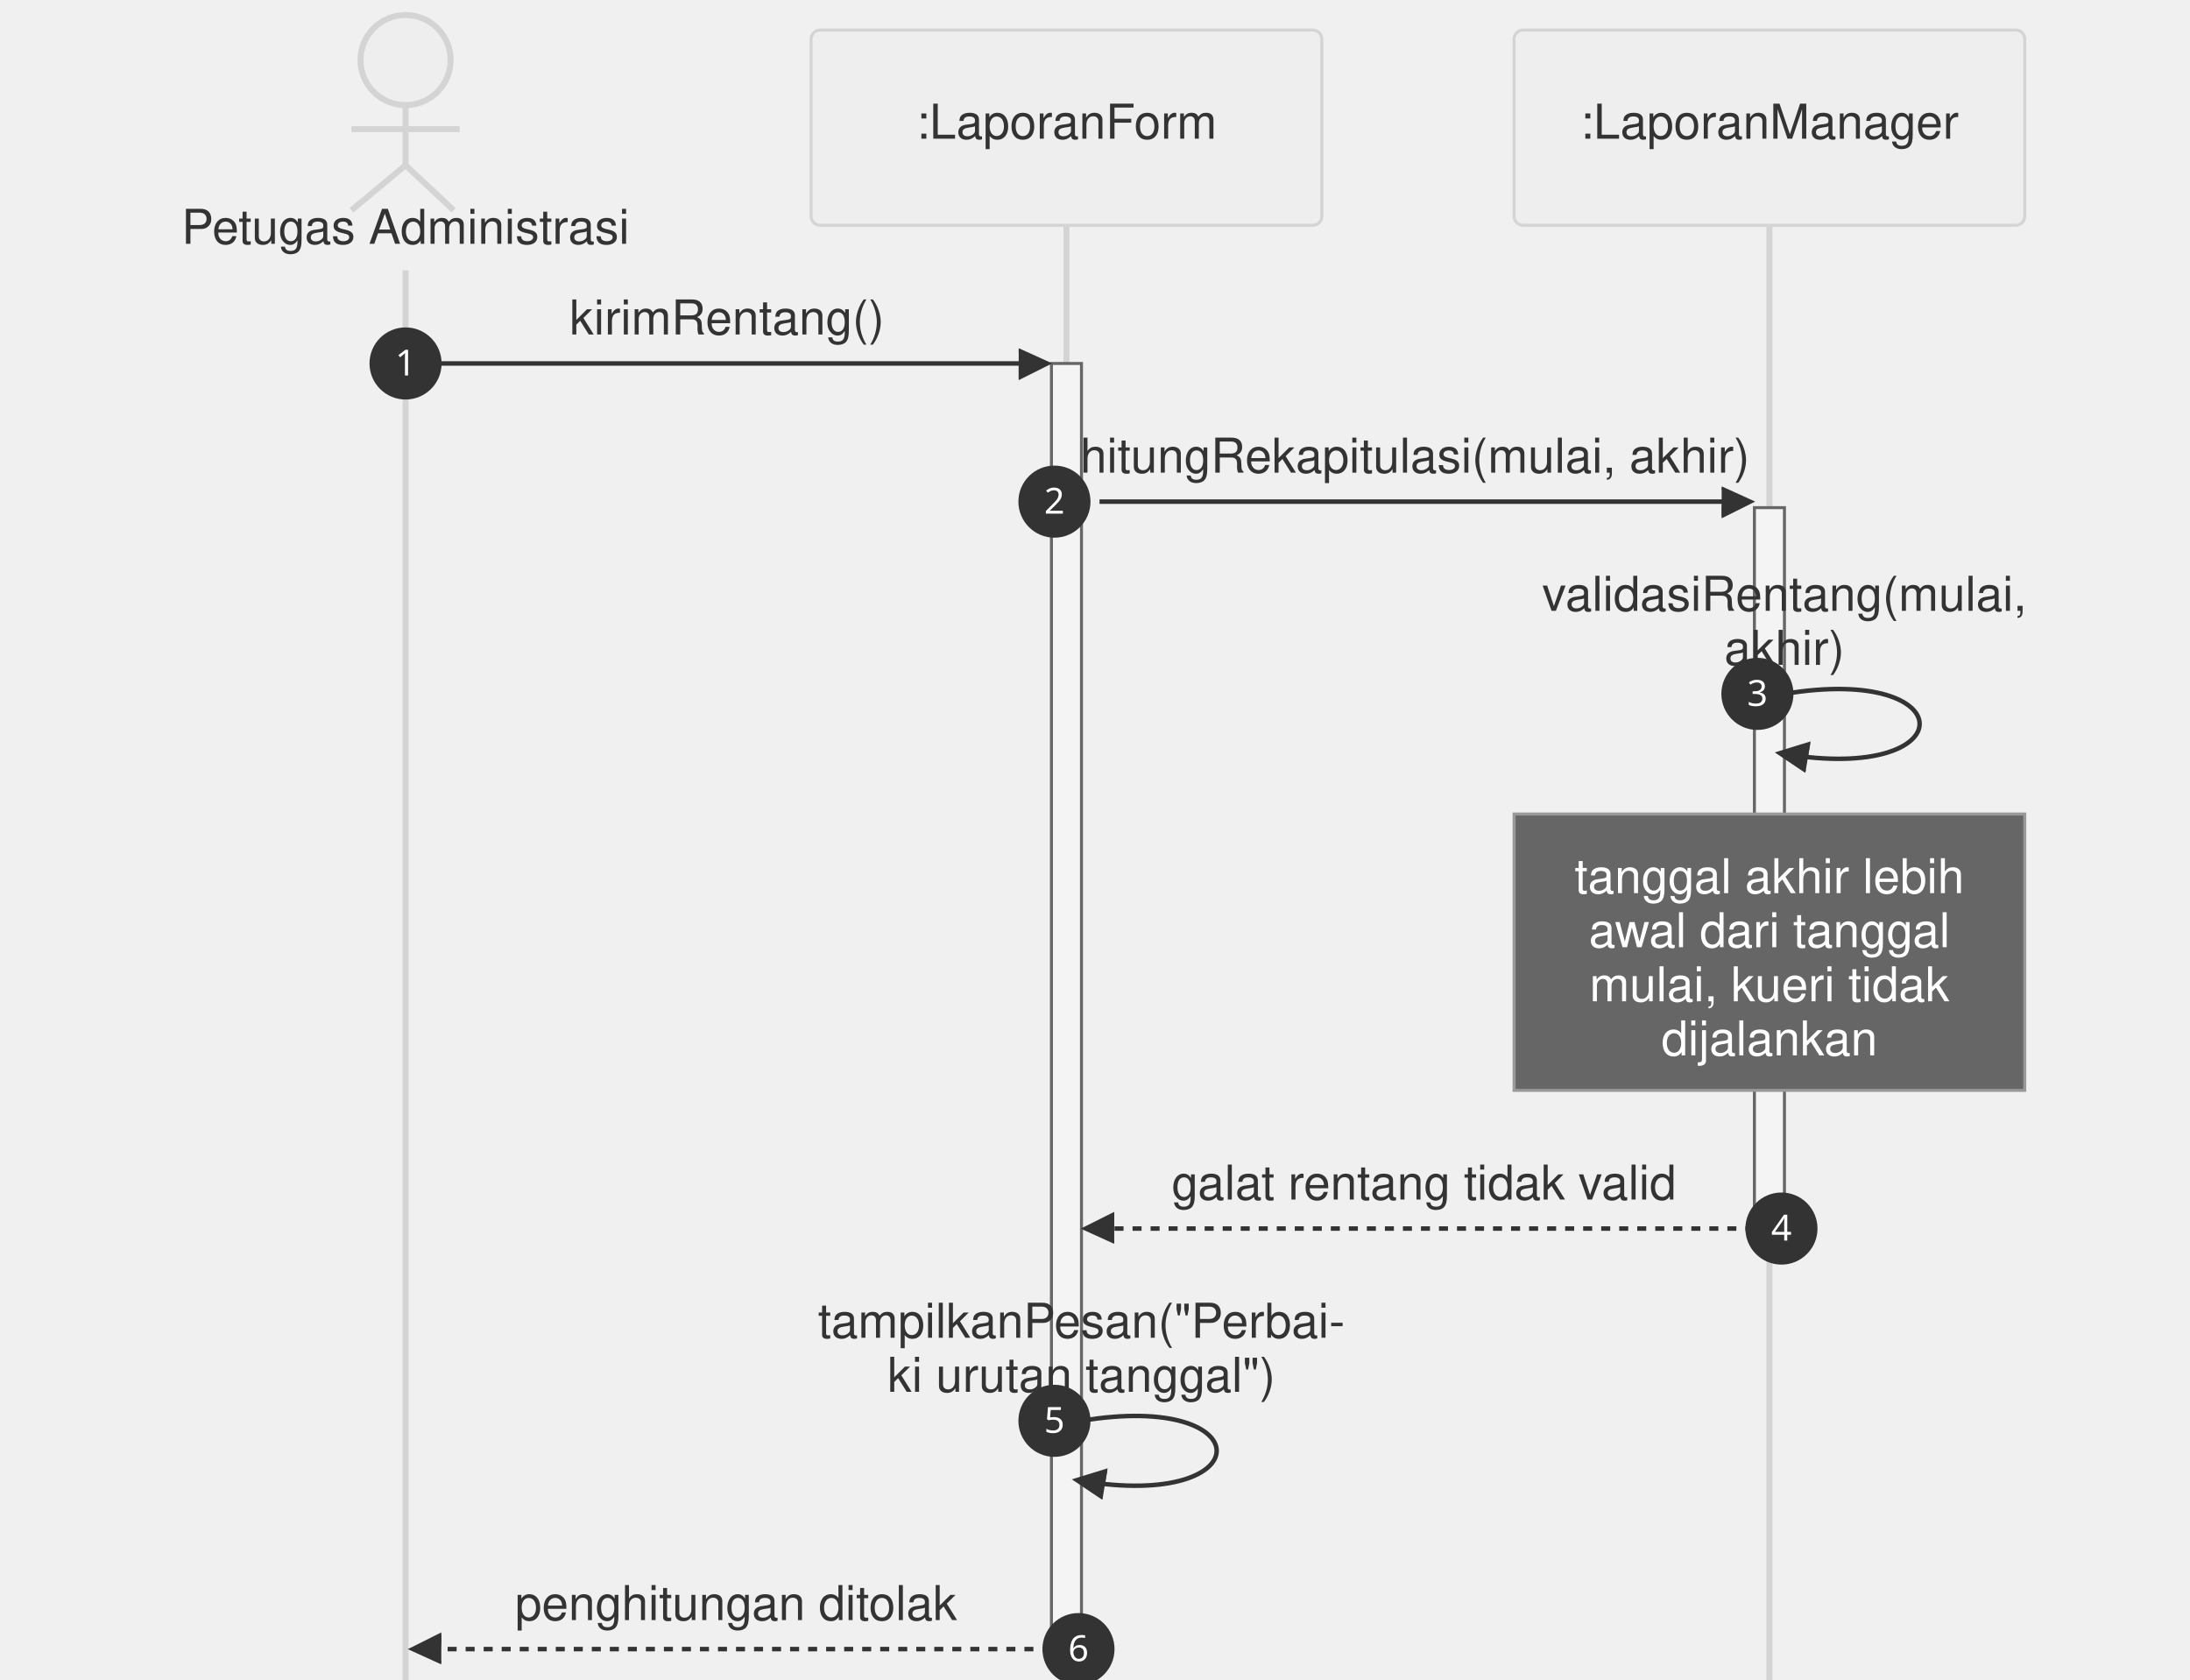
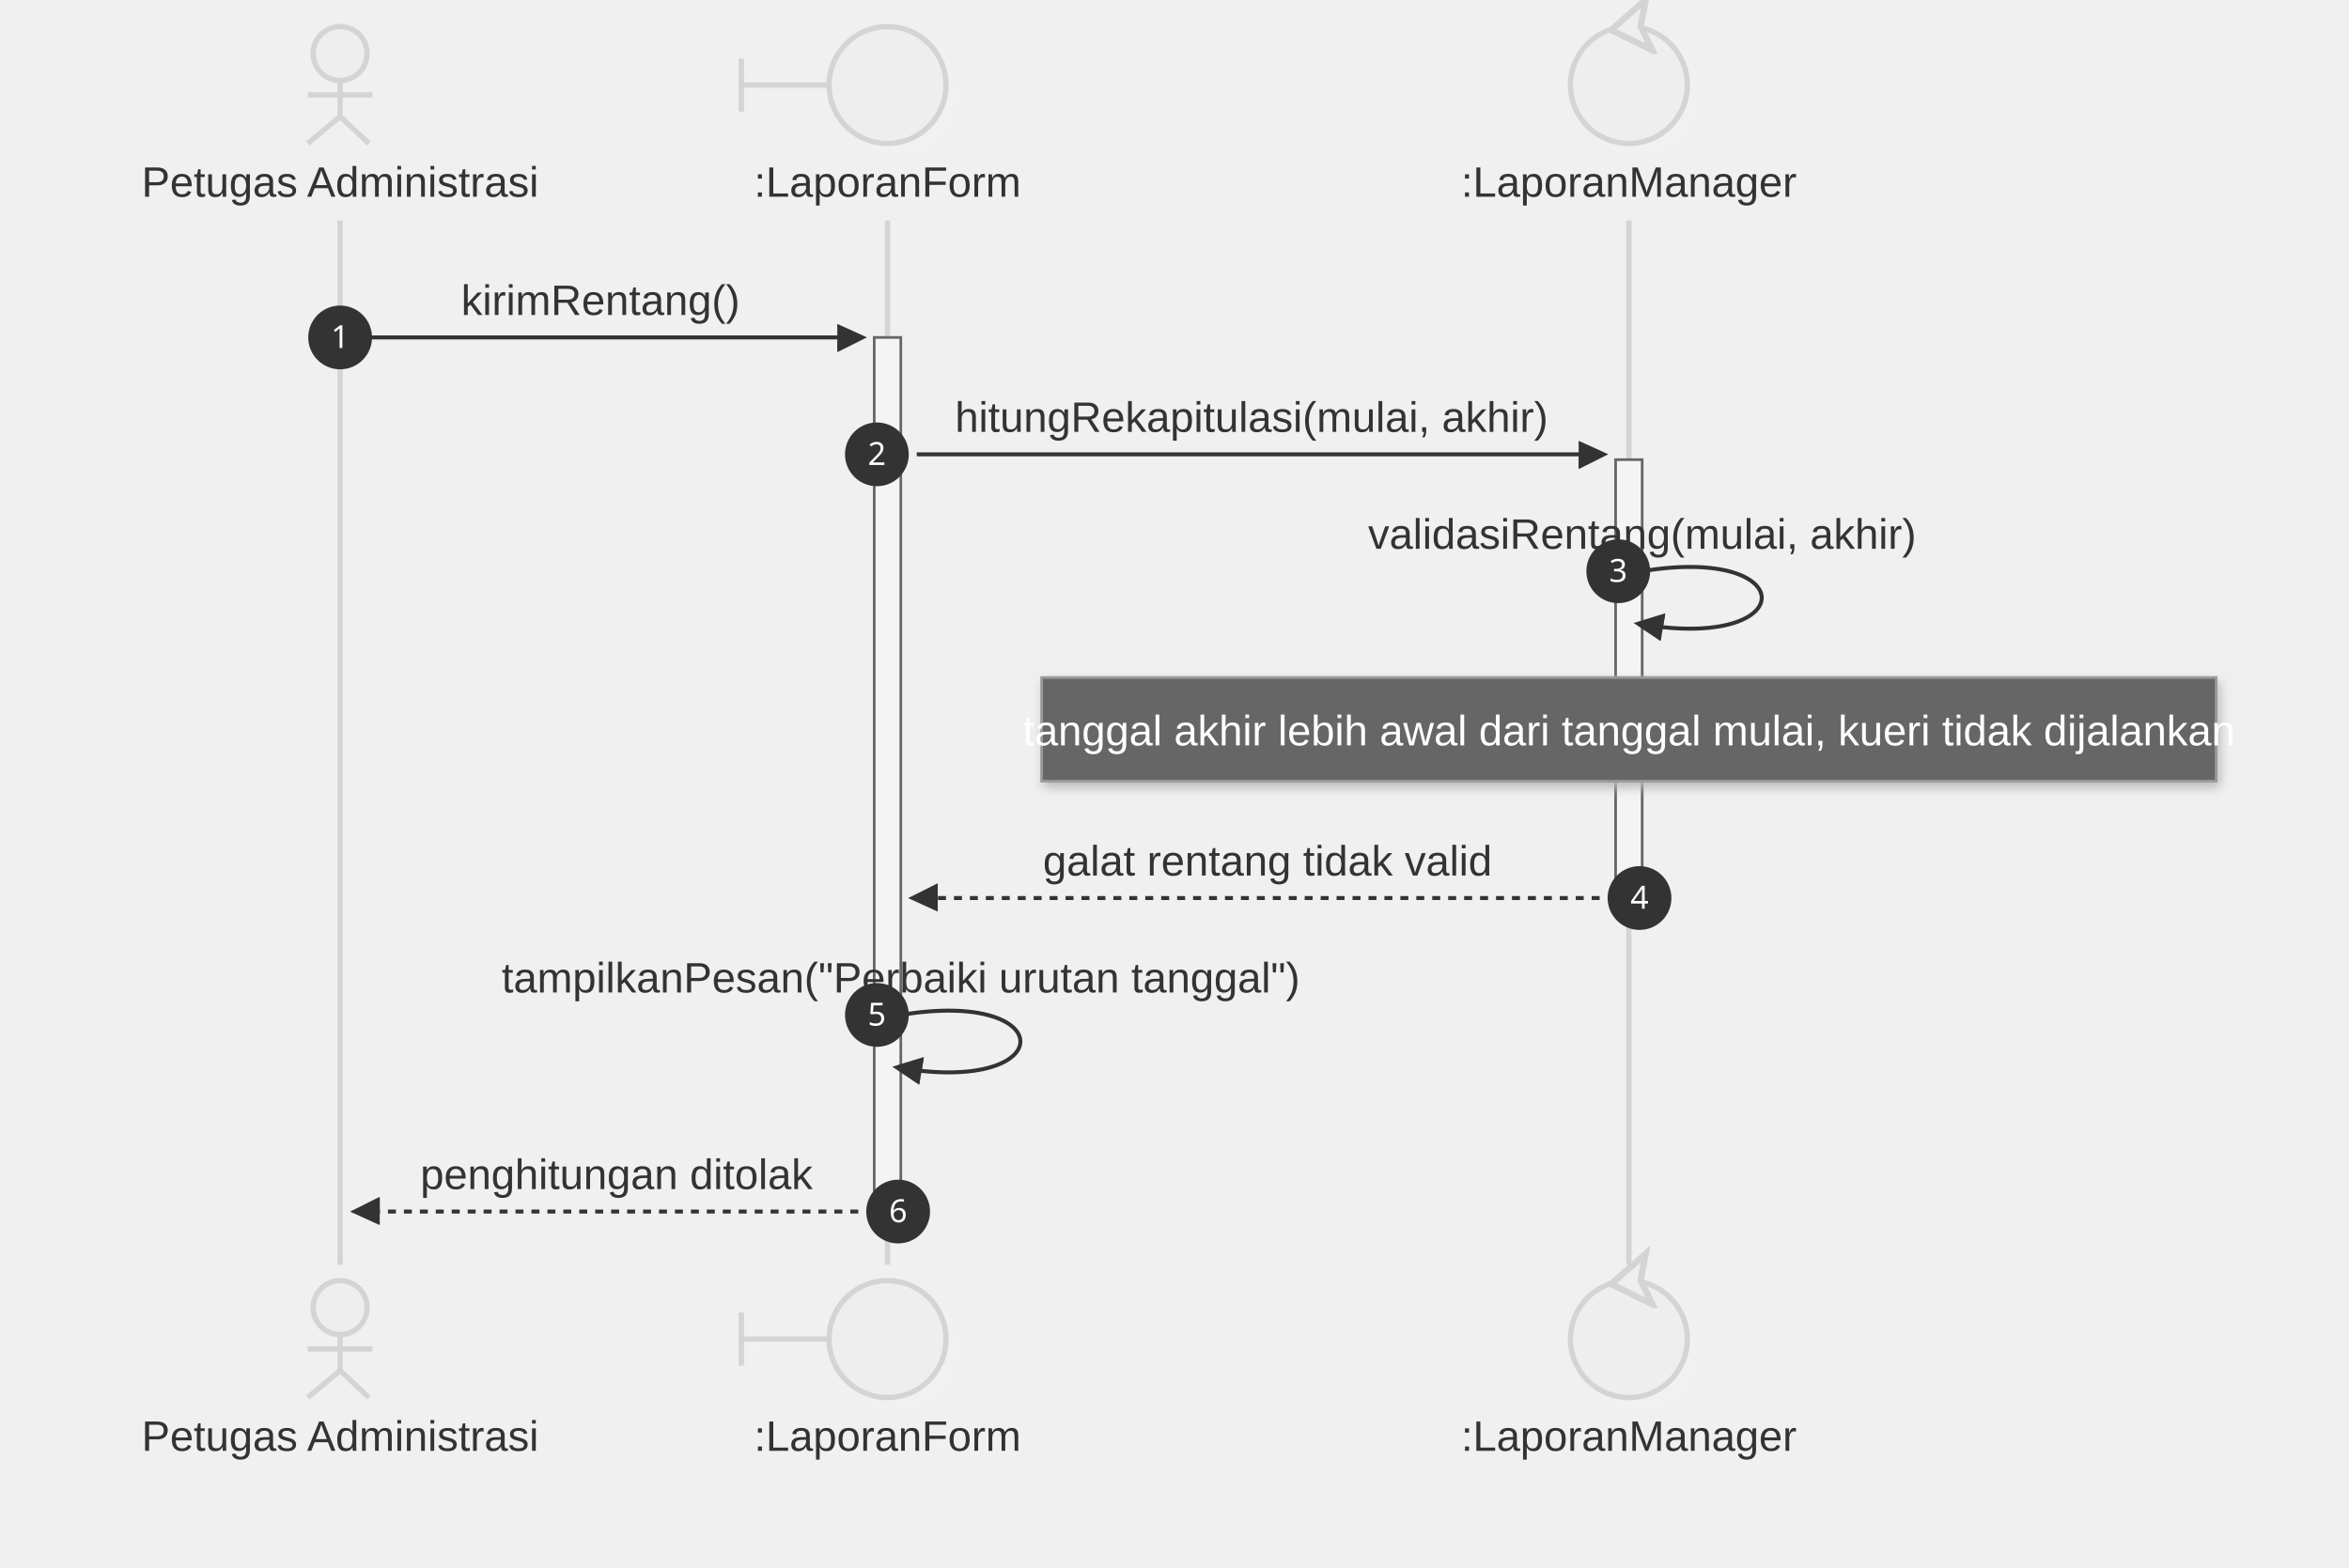
- <svg xmlns="http://www.w3.org/2000/svg" id="my-svg" width="100%" style="max-width: 729px; background-color: white;" viewBox="-50 -10 729 559" role="graphics-document document" aria-roledescription="sequence">
+ <svg xmlns="http://www.w3.org/2000/svg" id="my-svg" width="100%" style="max-width: 884px; background-color: white;" viewBox="-50 -10 884 590" role="graphics-document document" aria-roledescription="sequence">
+   <g />
+   <g />
+   <g />
  <g>
-     <line id="actor2" x1="539" y1="65" x2="539" y2="2000" class="actor-line 200" stroke-width="0.5px" stroke="#999" name="LaporanManager" data-et="life-line" data-id="LaporanManager" />
-     <g id="root-2" data-et="participant" data-type="participant" data-id="LaporanManager">
-       <rect x="454" y="0" fill="#eaeaea" stroke="#666" width="170" height="65" name="LaporanManager" rx="3" ry="3" class="actor actor-top" />
-       <text x="539" y="32.5" dominant-baseline="central" alignment-baseline="central" class="actor actor-box" style="text-anchor: middle; font-size: 16px; font-weight: 400; font-family: Helvetica, Arial, sans-serif;">
-         <tspan x="539" dy="0">:LaporanManager</tspan>
-       </text>
-     </g>
+     <line id="actor2" x1="563" y1="73" x2="563" y2="466" class="actor-line 200" stroke-width="0.5px" stroke="#999" name="LaporanManager" data-et="life-line" data-id="LaporanManager" />
  </g>
  <g>
-     <line id="actor1" x1="305" y1="65" x2="305" y2="2000" class="actor-line 200" stroke-width="0.5px" stroke="#999" name="LaporanForm" data-et="life-line" data-id="LaporanForm" />
-     <g id="root-1" data-et="participant" data-type="participant" data-id="LaporanForm">
-       <rect x="220" y="0" fill="#eaeaea" stroke="#666" width="170" height="65" name="LaporanForm" rx="3" ry="3" class="actor actor-top" />
-       <text x="305" y="32.5" dominant-baseline="central" alignment-baseline="central" class="actor actor-box" style="text-anchor: middle; font-size: 16px; font-weight: 400; font-family: Helvetica, Arial, sans-serif;">
-         <tspan x="305" dy="0">:LaporanForm</tspan>
-       </text>
-     </g>
+     <line id="actor1" x1="284" y1="73" x2="284" y2="466" class="actor-line 200" stroke-width="0.5px" stroke="#999" name="LaporanForm" data-et="life-line" data-id="LaporanForm" />
  </g>
  <g>
-     <line id="actor0" x1="85" y1="80" x2="85" y2="2000" class="actor-line 200" stroke-width="0.5px" stroke="#999" name="A" data-et="life-line" data-id="A" />
+     <line id="actor0" x1="78" y1="73" x2="78" y2="466" class="actor-line 200" stroke-width="0.5px" stroke="#999" name="A" data-et="life-line" data-id="A" />
  </g>
-   <style>#my-svg{font-family:Helvetica,Arial,sans-serif;font-size:16px;fill:#000000;}@keyframes edge-animation-frame{from{stroke-dashoffset:0;}}@keyframes dash{to{stroke-dashoffset:0;}}#my-svg .edge-animation-slow{stroke-dasharray:9,5!important;stroke-dashoffset:900;animation:dash 50s linear infinite;stroke-linecap:round;}#my-svg .edge-animation-fast{stroke-dasharray:9,5!important;stroke-dashoffset:900;animation:dash 20s linear infinite;stroke-linecap:round;}#my-svg .error-icon{fill:#552222;}#my-svg .error-text{fill:#552222;stroke:#552222;}#my-svg .edge-thickness-normal{stroke-width:1px;}#my-svg .edge-thickness-thick{stroke-width:3.5px;}#my-svg .edge-pattern-solid{stroke-dasharray:0;}#my-svg .edge-thickness-invisible{stroke-width:0;fill:none;}#my-svg .edge-pattern-dashed{stroke-dasharray:3;}#my-svg .edge-pattern-dotted{stroke-dasharray:2;}#my-svg .marker{fill:#666;stroke:#666;}#my-svg .marker.cross{stroke:#666;}#my-svg svg{font-family:Helvetica,Arial,sans-serif;font-size:16px;}#my-svg p{margin:0;}#my-svg .actor{stroke:hsl(0, 0%, 83%);fill:#eee;stroke-width:1;}#my-svg rect.actor.outer-path[data-look="neo"]{filter:drop-shadow( 1px 2px 2px rgba(185,185,185,1));}#my-svg rect.note[data-look="neo"]{stroke:#999;fill:#666;filter:drop-shadow( 1px 2px 2px rgba(185,185,185,1));}#my-svg text.actor&gt;tspan{fill:#333;stroke:none;}#my-svg .actor-line{stroke:hsl(0, 0%, 83%);}#my-svg .innerArc{stroke-width:1.5;stroke-dasharray:none;}#my-svg .messageLine0{stroke-width:1.5;stroke-dasharray:none;stroke:#333;}#my-svg .messageLine1{stroke-width:1.5;stroke-dasharray:2,2;stroke:#333;}#my-svg [id$="-arrowhead"] path{fill:#333;stroke:#333;}#my-svg .sequenceNumber{fill:white;}#my-svg [id$="-sequencenumber"]{fill:#333;}#my-svg [id$="-crosshead"] path{fill:#333;stroke:#333;}#my-svg .messageText{fill:#333;stroke:none;}#my-svg .labelBox{stroke:hsl(0, 0%, 83%);fill:#eee;filter:none;}#my-svg .labelText,#my-svg .labelText&gt;tspan{fill:#333;stroke:none;}#my-svg .loopText,#my-svg .loopText&gt;tspan{fill:#333;stroke:none;}#my-svg .sectionTitle,#my-svg .sectionTitle&gt;tspan{fill:#333;stroke:none;}#my-svg .loopLine{stroke-width:2px;stroke-dasharray:2,2;stroke:hsl(0, 0%, 83%);fill:hsl(0, 0%, 83%);}#my-svg .note{stroke:#999;fill:#666;}#my-svg .noteText,#my-svg .noteText&gt;tspan{fill:#fff;stroke:none;font-weight:normal;}#my-svg .activation0{fill:#f4f4f4;stroke:#666;}#my-svg .activation1{fill:#f4f4f4;stroke:#666;}#my-svg .activation2{fill:#f4f4f4;stroke:#666;}#my-svg .actorPopupMenu{position:absolute;}#my-svg .actorPopupMenuPanel{position:absolute;fill:#eee;box-shadow:0px 8px 16px 0px rgba(0,0,0,0.2);filter:drop-shadow(3px 5px 2px rgb(0 0 0 / 0.4));}#my-svg .actor-man circle,#my-svg line{fill:#eee;stroke-width:2px;}#my-svg g rect.rect{filter:drop-shadow( 1px 2px 2px rgba(185,185,185,1));stroke:#999;}#my-svg .node .neo-node{stroke:#999;}#my-svg [data-look="neo"].node rect,#my-svg [data-look="neo"].cluster rect,#my-svg [data-look="neo"].node polygon{stroke:url(#my-svg-gradient);filter:drop-shadow( 1px 2px 2px rgba(185,185,185,1));}#my-svg [data-look="neo"].swimlane.cluster rect{filter:none;}#my-svg [data-look="neo"].node path{stroke:url(#my-svg-gradient);stroke-width:1px;}#my-svg [data-look="neo"].node .outer-path{filter:drop-shadow( 1px 2px 2px rgba(185,185,185,1));}#my-svg [data-look="neo"].node .neo-line path{stroke:#999;filter:none;}#my-svg [data-look="neo"].node circle{stroke:url(#my-svg-gradient);filter:drop-shadow( 1px 2px 2px rgba(185,185,185,1));}#my-svg [data-look="neo"].node circle .state-start{fill:#000000;}#my-svg [data-look="neo"].icon-shape .icon{fill:url(#my-svg-gradient);filter:drop-shadow( 1px 2px 2px rgba(185,185,185,1));}#my-svg [data-look="neo"].icon-shape .icon-neo path{stroke:url(#my-svg-gradient);filter:drop-shadow( 1px 2px 2px rgba(185,185,185,1));}#my-svg :root{--mermaid-font-family:Helvetica,Arial,sans-serif;}</style>
+   <style>#my-svg{font-family:"trebuchet ms",verdana,arial,sans-serif;font-size:16px;fill:#000000;}@keyframes edge-animation-frame{from{stroke-dashoffset:0;}}@keyframes dash{to{stroke-dashoffset:0;}}#my-svg .edge-animation-slow{stroke-dasharray:9,5!important;stroke-dashoffset:900;animation:dash 50s linear infinite;stroke-linecap:round;}#my-svg .edge-animation-fast{stroke-dasharray:9,5!important;stroke-dashoffset:900;animation:dash 20s linear infinite;stroke-linecap:round;}#my-svg .error-icon{fill:#552222;}#my-svg .error-text{fill:#552222;stroke:#552222;}#my-svg .edge-thickness-normal{stroke-width:1px;}#my-svg .edge-thickness-thick{stroke-width:3.5px;}#my-svg .edge-pattern-solid{stroke-dasharray:0;}#my-svg .edge-thickness-invisible{stroke-width:0;fill:none;}#my-svg .edge-pattern-dashed{stroke-dasharray:3;}#my-svg .edge-pattern-dotted{stroke-dasharray:2;}#my-svg .marker{fill:#666;stroke:#666;}#my-svg .marker.cross{stroke:#666;}#my-svg svg{font-family:"trebuchet ms",verdana,arial,sans-serif;font-size:16px;}#my-svg p{margin:0;}#my-svg .actor{stroke:hsl(0, 0%, 83%);fill:#eee;stroke-width:1;}#my-svg rect.actor.outer-path[data-look="neo"]{filter:drop-shadow( 1px 2px 2px rgba(185,185,185,1));}#my-svg rect.note[data-look="neo"]{stroke:#999;fill:#666;filter:drop-shadow( 1px 2px 2px rgba(185,185,185,1));}#my-svg text.actor&gt;tspan{fill:#333;stroke:none;}#my-svg .actor-line{stroke:hsl(0, 0%, 83%);}#my-svg .innerArc{stroke-width:1.5;stroke-dasharray:none;}#my-svg .messageLine0{stroke-width:1.5;stroke-dasharray:none;stroke:#333;}#my-svg .messageLine1{stroke-width:1.5;stroke-dasharray:2,2;stroke:#333;}#my-svg [id$="-arrowhead"] path{fill:#333;stroke:#333;}#my-svg .sequenceNumber{fill:white;}#my-svg [id$="-sequencenumber"]{fill:#333;}#my-svg [id$="-crosshead"] path{fill:#333;stroke:#333;}#my-svg .messageText{fill:#333;stroke:none;}#my-svg .labelBox{stroke:hsl(0, 0%, 83%);fill:#eee;filter:drop-shadow( 1px 2px 2px rgba(185,185,185,1));}#my-svg .labelText,#my-svg .labelText&gt;tspan{fill:#333;stroke:none;}#my-svg .loopText,#my-svg .loopText&gt;tspan{fill:#333;stroke:none;}#my-svg .sectionTitle,#my-svg .sectionTitle&gt;tspan{fill:#333;stroke:none;}#my-svg .loopLine{stroke-width:2px;stroke-dasharray:2,2;stroke:hsl(0, 0%, 83%);fill:hsl(0, 0%, 83%);}#my-svg .note{stroke:#999;fill:#666;}#my-svg .noteText,#my-svg .noteText&gt;tspan{fill:#fff;stroke:none;}#my-svg .activation0{fill:#f4f4f4;stroke:#666;}#my-svg .activation1{fill:#f4f4f4;stroke:#666;}#my-svg .activation2{fill:#f4f4f4;stroke:#666;}#my-svg .actorPopupMenu{position:absolute;}#my-svg .actorPopupMenuPanel{position:absolute;fill:#eee;box-shadow:0px 8px 16px 0px rgba(0,0,0,0.2);filter:drop-shadow(3px 5px 2px rgb(0 0 0 / 0.4));}#my-svg .actor-man circle,#my-svg line{fill:#eee;stroke-width:2px;}#my-svg g rect.rect{filter:drop-shadow( 1px 2px 2px rgba(185,185,185,1));stroke:#999;}#my-svg .node .neo-node{stroke:#999;}#my-svg [data-look="neo"].node rect,#my-svg [data-look="neo"].cluster rect,#my-svg [data-look="neo"].node polygon{stroke:url(#my-svg-gradient);filter:drop-shadow( 1px 2px 2px rgba(185,185,185,1));}#my-svg [data-look="neo"].swimlane.cluster rect{filter:none;}#my-svg [data-look="neo"].node path{stroke:url(#my-svg-gradient);stroke-width:1px;}#my-svg [data-look="neo"].node .outer-path{filter:drop-shadow( 1px 2px 2px rgba(185,185,185,1));}#my-svg [data-look="neo"].node .neo-line path{stroke:#999;filter:none;}#my-svg [data-look="neo"].node circle{stroke:url(#my-svg-gradient);filter:drop-shadow( 1px 2px 2px rgba(185,185,185,1));}#my-svg [data-look="neo"].node circle .state-start{fill:#000000;}#my-svg [data-look="neo"].icon-shape .icon{fill:url(#my-svg-gradient);filter:drop-shadow( 1px 2px 2px rgba(185,185,185,1));}#my-svg [data-look="neo"].icon-shape .icon-neo path{stroke:url(#my-svg-gradient);filter:drop-shadow( 1px 2px 2px rgba(185,185,185,1));}#my-svg :root{--mermaid-font-family:"trebuchet ms",verdana,arial,sans-serif;}</style>
  <g />
  <defs>
    <symbol id="my-svg-computer" width="24" height="24">
      <path transform="scale(.5)" d="M2 2v13h20v-13h-20zm18 11h-16v-9h16v9zm-10.228 6l.466-1h3.524l.467 1h-4.457zm14.228 3h-24l2-6h2.104l-1.33 4h18.45l-1.297-4h2.073l2 6zm-5-10h-14v-7h14v7z" />
    </symbol>
  </defs>
  <defs>
    <symbol id="my-svg-database" fill-rule="evenodd" clip-rule="evenodd">
      <path transform="scale(.5)" d="M12.258.001l.256.004.255.005.253.008.251.01.249.012.247.015.246.016.242.019.241.02.239.023.236.024.233.027.231.028.229.031.225.032.223.034.22.036.217.038.214.04.211.041.208.043.205.045.201.046.198.048.194.05.191.051.187.053.183.054.18.056.175.057.172.059.168.06.163.061.16.063.155.064.15.066.074.033.073.033.071.034.07.034.069.035.068.035.067.035.066.035.064.036.064.036.062.036.06.036.06.037.058.037.058.037.055.038.055.038.053.038.052.038.051.039.05.039.048.039.047.039.045.04.044.04.043.04.041.04.04.041.039.041.037.041.036.041.034.041.033.042.032.042.03.042.029.042.027.042.026.043.024.043.023.043.021.043.02.043.018.044.017.043.015.044.013.044.012.044.011.045.009.044.007.045.006.045.004.045.002.045.001.045v17l-.001.045-.002.045-.004.045-.006.045-.007.045-.009.044-.011.045-.012.044-.013.044-.015.044-.017.043-.018.044-.02.043-.021.043-.023.043-.024.043-.026.043-.027.042-.029.042-.03.042-.032.042-.033.042-.034.041-.036.041-.037.041-.039.041-.04.041-.041.04-.043.04-.044.04-.045.04-.047.039-.048.039-.05.039-.051.039-.052.038-.053.038-.055.038-.055.038-.058.037-.058.037-.06.037-.06.036-.062.036-.064.036-.064.036-.066.035-.067.035-.068.035-.069.035-.07.034-.071.034-.073.033-.074.033-.15.066-.155.064-.16.063-.163.061-.168.06-.172.059-.175.057-.18.056-.183.054-.187.053-.191.051-.194.05-.198.048-.201.046-.205.045-.208.043-.211.041-.214.04-.217.038-.22.036-.223.034-.225.032-.229.031-.231.028-.233.027-.236.024-.239.023-.241.02-.242.019-.246.016-.247.015-.249.012-.251.01-.253.008-.255.005-.256.004-.258.001-.258-.001-.256-.004-.255-.005-.253-.008-.251-.01-.249-.012-.247-.015-.245-.016-.243-.019-.241-.02-.238-.023-.236-.024-.234-.027-.231-.028-.228-.031-.226-.032-.223-.034-.22-.036-.217-.038-.214-.04-.211-.041-.208-.043-.204-.045-.201-.046-.198-.048-.195-.05-.19-.051-.187-.053-.184-.054-.179-.056-.176-.057-.172-.059-.167-.06-.164-.061-.159-.063-.155-.064-.151-.066-.074-.033-.072-.033-.072-.034-.07-.034-.069-.035-.068-.035-.067-.035-.066-.035-.064-.036-.063-.036-.062-.036-.061-.036-.06-.037-.058-.037-.057-.037-.056-.038-.055-.038-.053-.038-.052-.038-.051-.039-.049-.039-.049-.039-.046-.039-.046-.04-.044-.04-.043-.04-.041-.04-.04-.041-.039-.041-.037-.041-.036-.041-.034-.041-.033-.042-.032-.042-.03-.042-.029-.042-.027-.042-.026-.043-.024-.043-.023-.043-.021-.043-.02-.043-.018-.044-.017-.043-.015-.044-.013-.044-.012-.044-.011-.045-.009-.044-.007-.045-.006-.045-.004-.045-.002-.045-.001-.045v-17l.001-.045.002-.045.004-.045.006-.045.007-.045.009-.044.011-.045.012-.044.013-.044.015-.044.017-.043.018-.044.02-.043.021-.043.023-.043.024-.043.026-.043.027-.042.029-.042.03-.042.032-.042.033-.042.034-.041.036-.041.037-.041.039-.041.04-.041.041-.04.043-.04.044-.04.046-.04.046-.039.049-.039.049-.039.051-.039.052-.038.053-.038.055-.038.056-.038.057-.037.058-.037.06-.037.061-.036.062-.036.063-.036.064-.036.066-.035.067-.035.068-.035.069-.035.07-.034.072-.034.072-.033.074-.033.151-.066.155-.064.159-.063.164-.061.167-.06.172-.059.176-.057.179-.056.184-.054.187-.053.19-.051.195-.05.198-.048.201-.046.204-.045.208-.043.211-.041.214-.04.217-.038.22-.036.223-.034.226-.032.228-.031.231-.028.234-.027.236-.024.238-.023.241-.02.243-.019.245-.016.247-.015.249-.012.251-.01.253-.008.255-.005.256-.004.258-.001.258.001zm-9.258 20.499v.01l.001.021.003.021.004.022.005.021.006.022.007.022.009.023.01.022.011.023.012.023.013.023.015.023.016.024.017.023.018.024.019.024.021.024.022.025.023.024.024.025.052.049.056.05.061.051.066.051.07.051.075.051.079.052.084.052.088.052.092.052.097.052.102.051.105.052.11.052.114.051.119.051.123.051.127.05.131.05.135.05.139.048.144.049.147.047.152.047.155.047.16.045.163.045.167.043.171.043.176.041.178.041.183.039.187.039.19.037.194.035.197.035.202.033.204.031.209.03.212.029.216.027.219.025.222.024.226.021.23.02.233.018.236.016.24.015.243.012.246.01.249.008.253.005.256.004.259.001.26-.001.257-.004.254-.005.25-.008.247-.011.244-.012.241-.014.237-.016.233-.018.231-.021.226-.021.224-.024.22-.026.216-.027.212-.028.21-.031.205-.031.202-.034.198-.034.194-.036.191-.037.187-.039.183-.04.179-.04.175-.042.172-.043.168-.044.163-.045.16-.046.155-.046.152-.047.148-.048.143-.049.139-.049.136-.05.131-.05.126-.05.123-.051.118-.052.114-.051.11-.052.106-.052.101-.052.096-.052.092-.052.088-.053.083-.051.079-.052.074-.052.07-.051.065-.051.06-.051.056-.05.051-.05.023-.024.023-.025.021-.024.02-.024.019-.024.018-.024.017-.024.015-.023.014-.024.013-.023.012-.023.01-.023.01-.022.008-.022.006-.022.006-.022.004-.022.004-.021.001-.021.001-.021v-4.127l-.077.055-.08.053-.083.054-.085.053-.087.052-.09.052-.093.051-.095.05-.097.05-.1.049-.102.049-.105.048-.106.047-.109.047-.111.046-.114.045-.115.045-.118.044-.12.043-.122.042-.124.042-.126.041-.128.04-.13.04-.132.038-.134.038-.135.037-.138.037-.139.035-.142.035-.143.034-.144.033-.147.032-.148.031-.15.03-.151.03-.153.029-.154.027-.156.027-.158.026-.159.025-.161.024-.162.023-.163.022-.165.021-.166.02-.167.019-.169.018-.169.017-.171.016-.173.015-.173.014-.175.013-.175.012-.177.011-.178.01-.179.008-.179.008-.181.006-.182.005-.182.004-.184.003-.184.002h-.37l-.184-.002-.184-.003-.182-.004-.182-.005-.181-.006-.179-.008-.179-.008-.178-.01-.176-.011-.176-.012-.175-.013-.173-.014-.172-.015-.171-.016-.17-.017-.169-.018-.167-.019-.166-.02-.165-.021-.163-.022-.162-.023-.161-.024-.159-.025-.157-.026-.156-.027-.155-.027-.153-.029-.151-.03-.15-.03-.148-.031-.146-.032-.145-.033-.143-.034-.141-.035-.14-.035-.137-.037-.136-.037-.134-.038-.132-.038-.13-.04-.128-.04-.126-.041-.124-.042-.122-.042-.12-.044-.117-.043-.116-.045-.113-.045-.112-.046-.109-.047-.106-.047-.105-.048-.102-.049-.1-.049-.097-.05-.095-.05-.093-.052-.09-.051-.087-.052-.085-.053-.083-.054-.08-.054-.077-.054v4.127zm0-5.654v.011l.001.021.003.021.004.021.005.022.006.022.007.022.009.022.01.022.011.023.012.023.013.023.015.024.016.023.017.024.018.024.019.024.021.024.022.024.023.025.024.024.052.05.056.05.061.05.066.051.07.051.075.052.079.051.084.052.088.052.092.052.097.052.102.052.105.052.11.051.114.051.119.052.123.05.127.051.131.05.135.049.139.049.144.048.147.048.152.047.155.046.16.045.163.045.167.044.171.042.176.042.178.04.183.04.187.038.19.037.194.036.197.034.202.033.204.032.209.03.212.028.216.027.219.025.222.024.226.022.23.02.233.018.236.016.24.014.243.012.246.01.249.008.253.006.256.003.259.001.26-.001.257-.003.254-.006.25-.008.247-.01.244-.012.241-.015.237-.016.233-.018.231-.02.226-.022.224-.024.22-.025.216-.027.212-.029.21-.03.205-.032.202-.033.198-.035.194-.036.191-.037.187-.039.183-.039.179-.041.175-.042.172-.043.168-.044.163-.045.16-.045.155-.047.152-.047.148-.048.143-.048.139-.05.136-.049.131-.05.126-.051.123-.051.118-.051.114-.052.11-.052.106-.052.101-.052.096-.052.092-.052.088-.052.083-.052.079-.052.074-.051.07-.052.065-.051.06-.05.056-.051.051-.049.023-.025.023-.024.021-.025.02-.024.019-.024.018-.024.017-.024.015-.023.014-.023.013-.024.012-.022.01-.023.01-.023.008-.022.006-.022.006-.022.004-.021.004-.022.001-.021.001-.021v-4.139l-.077.054-.08.054-.083.054-.085.052-.087.053-.09.051-.093.051-.095.051-.097.05-.1.049-.102.049-.105.048-.106.047-.109.047-.111.046-.114.045-.115.044-.118.044-.12.044-.122.042-.124.042-.126.041-.128.04-.13.039-.132.039-.134.038-.135.037-.138.036-.139.036-.142.035-.143.033-.144.033-.147.033-.148.031-.15.03-.151.03-.153.028-.154.028-.156.027-.158.026-.159.025-.161.024-.162.023-.163.022-.165.021-.166.02-.167.019-.169.018-.169.017-.171.016-.173.015-.173.014-.175.013-.175.012-.177.011-.178.009-.179.009-.179.007-.181.007-.182.005-.182.004-.184.003-.184.002h-.37l-.184-.002-.184-.003-.182-.004-.182-.005-.181-.007-.179-.007-.179-.009-.178-.009-.176-.011-.176-.012-.175-.013-.173-.014-.172-.015-.171-.016-.17-.017-.169-.018-.167-.019-.166-.02-.165-.021-.163-.022-.162-.023-.161-.024-.159-.025-.157-.026-.156-.027-.155-.028-.153-.028-.151-.03-.15-.03-.148-.031-.146-.033-.145-.033-.143-.033-.141-.035-.14-.036-.137-.036-.136-.037-.134-.038-.132-.039-.13-.039-.128-.04-.126-.041-.124-.042-.122-.043-.12-.043-.117-.044-.116-.044-.113-.046-.112-.046-.109-.046-.106-.047-.105-.048-.102-.049-.1-.049-.097-.05-.095-.051-.093-.051-.09-.051-.087-.053-.085-.052-.083-.054-.08-.054-.077-.054v4.139zm0-5.666v.011l.001.02.003.022.004.021.005.022.006.021.007.022.009.023.01.022.011.023.012.023.013.023.015.023.016.024.017.024.018.023.019.024.021.025.022.024.023.024.024.025.052.05.056.05.061.05.066.051.07.051.075.052.079.051.084.052.088.052.092.052.097.052.102.052.105.051.11.052.114.051.119.051.123.051.127.05.131.05.135.05.139.049.144.048.147.048.152.047.155.046.16.045.163.045.167.043.171.043.176.042.178.04.183.04.187.038.19.037.194.036.197.034.202.033.204.032.209.03.212.028.216.027.219.025.222.024.226.021.23.02.233.018.236.017.24.014.243.012.246.01.249.008.253.006.256.003.259.001.26-.001.257-.003.254-.006.25-.008.247-.01.244-.013.241-.014.237-.016.233-.018.231-.02.226-.022.224-.024.22-.025.216-.027.212-.029.21-.03.205-.032.202-.033.198-.035.194-.036.191-.037.187-.039.183-.039.179-.041.175-.042.172-.043.168-.044.163-.045.16-.045.155-.047.152-.047.148-.048.143-.049.139-.049.136-.049.131-.051.126-.05.123-.051.118-.052.114-.051.11-.052.106-.052.101-.052.096-.052.092-.052.088-.052.083-.052.079-.052.074-.052.07-.051.065-.051.06-.051.056-.05.051-.049.023-.025.023-.025.021-.024.02-.024.019-.024.018-.024.017-.024.015-.023.014-.024.013-.023.012-.023.01-.022.01-.023.008-.022.006-.022.006-.022.004-.022.004-.021.001-.021.001-.021v-4.153l-.077.054-.08.054-.083.053-.085.053-.087.053-.09.051-.093.051-.095.051-.097.05-.1.049-.102.048-.105.048-.106.048-.109.046-.111.046-.114.046-.115.044-.118.044-.12.043-.122.043-.124.042-.126.041-.128.04-.13.039-.132.039-.134.038-.135.037-.138.036-.139.036-.142.034-.143.034-.144.033-.147.032-.148.032-.15.03-.151.03-.153.028-.154.028-.156.027-.158.026-.159.024-.161.024-.162.023-.163.023-.165.021-.166.02-.167.019-.169.018-.169.017-.171.016-.173.015-.173.014-.175.013-.175.012-.177.01-.178.01-.179.009-.179.007-.181.006-.182.006-.182.004-.184.003-.184.001-.185.001-.185-.001-.184-.001-.184-.003-.182-.004-.182-.006-.181-.006-.179-.007-.179-.009-.178-.01-.176-.01-.176-.012-.175-.013-.173-.014-.172-.015-.171-.016-.17-.017-.169-.018-.167-.019-.166-.02-.165-.021-.163-.023-.162-.023-.161-.024-.159-.024-.157-.026-.156-.027-.155-.028-.153-.028-.151-.03-.15-.03-.148-.032-.146-.032-.145-.033-.143-.034-.141-.034-.14-.036-.137-.036-.136-.037-.134-.038-.132-.039-.13-.039-.128-.041-.126-.041-.124-.041-.122-.043-.12-.043-.117-.044-.116-.044-.113-.046-.112-.046-.109-.046-.106-.048-.105-.048-.102-.048-.1-.05-.097-.049-.095-.051-.093-.051-.09-.052-.087-.052-.085-.053-.083-.053-.08-.054-.077-.054v4.153zm8.74-8.179l-.257.004-.254.005-.25.008-.247.011-.244.012-.241.014-.237.016-.233.018-.231.021-.226.022-.224.023-.22.026-.216.027-.212.028-.21.031-.205.032-.202.033-.198.034-.194.036-.191.038-.187.038-.183.04-.179.041-.175.042-.172.043-.168.043-.163.045-.16.046-.155.046-.152.048-.148.048-.143.048-.139.049-.136.05-.131.05-.126.051-.123.051-.118.051-.114.052-.11.052-.106.052-.101.052-.096.052-.092.052-.088.052-.083.052-.079.052-.074.051-.07.052-.065.051-.06.05-.056.05-.051.05-.023.025-.023.024-.021.024-.02.025-.019.024-.018.024-.017.023-.015.024-.014.023-.013.023-.012.023-.01.023-.01.022-.008.022-.006.023-.006.021-.004.022-.004.021-.001.021-.001.021.001.021.001.021.004.021.004.022.006.021.006.023.008.022.01.022.01.023.012.023.013.023.014.023.015.024.017.023.018.024.019.024.02.025.021.024.023.024.023.025.051.05.056.05.06.05.065.051.07.052.074.051.079.052.083.052.088.052.092.052.096.052.101.052.106.052.11.052.114.052.118.051.123.051.126.051.131.05.136.05.139.049.143.048.148.048.152.048.155.046.16.046.163.045.168.043.172.043.175.042.179.041.183.04.187.038.191.038.194.036.198.034.202.033.205.032.21.031.212.028.216.027.22.026.224.023.226.022.231.021.233.018.237.016.241.014.244.012.247.011.25.008.254.005.257.004.26.001.26-.001.257-.004.254-.005.25-.008.247-.011.244-.012.241-.014.237-.016.233-.018.231-.021.226-.022.224-.023.22-.026.216-.027.212-.028.21-.031.205-.032.202-.033.198-.034.194-.036.191-.038.187-.038.183-.04.179-.041.175-.042.172-.043.168-.043.163-.045.16-.046.155-.046.152-.048.148-.048.143-.048.139-.049.136-.05.131-.05.126-.051.123-.051.118-.051.114-.052.11-.052.106-.052.101-.052.096-.052.092-.052.088-.052.083-.052.079-.052.074-.051.07-.052.065-.051.06-.05.056-.05.051-.05.023-.025.023-.024.021-.024.02-.025.019-.024.018-.024.017-.023.015-.024.014-.023.013-.023.012-.023.01-.023.01-.022.008-.022.006-.023.006-.021.004-.022.004-.021.001-.021.001-.021-.001-.021-.001-.021-.004-.021-.004-.022-.006-.021-.006-.023-.008-.022-.01-.022-.01-.023-.012-.023-.013-.023-.014-.023-.015-.024-.017-.023-.018-.024-.019-.024-.02-.025-.021-.024-.023-.024-.023-.025-.051-.05-.056-.05-.06-.05-.065-.051-.07-.052-.074-.051-.079-.052-.083-.052-.088-.052-.092-.052-.096-.052-.101-.052-.106-.052-.11-.052-.114-.052-.118-.051-.123-.051-.126-.051-.131-.05-.136-.05-.139-.049-.143-.048-.148-.048-.152-.048-.155-.046-.16-.046-.163-.045-.168-.043-.172-.043-.175-.042-.179-.041-.183-.04-.187-.038-.191-.038-.194-.036-.198-.034-.202-.033-.205-.032-.21-.031-.212-.028-.216-.027-.22-.026-.224-.023-.226-.022-.231-.021-.233-.018-.237-.016-.241-.014-.244-.012-.247-.011-.25-.008-.254-.005-.257-.004-.26-.001-.26.001z" />
    </symbol>
  </defs>
  <defs>
    <symbol id="my-svg-clock" width="24" height="24">
      <path transform="scale(.5)" d="M12 2c5.514 0 10 4.486 10 10s-4.486 10-10 10-10-4.486-10-10 4.486-10 10-10zm0-2c-6.627 0-12 5.373-12 12s5.373 12 12 12 12-5.373 12-12-5.373-12-12-12zm5.848 12.459c.202.038.202.333.001.372-1.907.361-6.045 1.111-6.547 1.111-.719 0-1.301-.582-1.301-1.301 0-.512.77-5.447 1.125-7.445.034-.192.312-.181.343.014l.985 6.238 5.394 1.011z" />
    </symbol>
  </defs>
  <defs>
    <marker id="my-svg-arrowhead" refX="7.9" refY="5" markerUnits="userSpaceOnUse" markerWidth="12" markerHeight="12" orient="auto-start-reverse">
      <path d="M -1 0 L 10 5 L 0 10 z" />
    </marker>
  </defs>
  <defs>
    <marker id="my-svg-crosshead" markerWidth="15" markerHeight="8" orient="auto" refX="4" refY="4.5">
      <path fill="none" stroke="#000000" stroke-width="1pt" d="M 1,2 L 6,7 M 6,2 L 1,7" style="stroke-dasharray: 0, 0;" />
    </marker>
  </defs>
  <defs>
    <marker id="my-svg-filled-head" refX="15.5" refY="7" markerWidth="20" markerHeight="28" orient="auto">
      <path d="M 18,7 L9,13 L14,7 L9,1 Z" />
    </marker>
  </defs>
  <defs>
    <marker id="my-svg-sequencenumber" refX="15" refY="15" markerWidth="60" markerHeight="40" orient="auto">
      <circle cx="15" cy="15" r="6" />
    </marker>
  </defs>
  <defs>
    <marker id="my-svg-solidTopArrowHead" refX="7.9" refY="7.25" markerUnits="userSpaceOnUse" markerWidth="12" markerHeight="12" orient="auto-start-reverse">
      <path d="M 0 0 L 10 8 L 0 8 z" />
    </marker>
  </defs>
  <defs>
    <marker id="my-svg-solidBottomArrowHead" refX="7.9" refY="0.75" markerUnits="userSpaceOnUse" markerWidth="12" markerHeight="12" orient="auto-start-reverse">
      <path d="M 0 0 L 10 0 L 0 8 z" />
    </marker>
  </defs>
  <defs>
    <marker id="my-svg-stickTopArrowHead" refX="7.5" refY="7" markerUnits="userSpaceOnUse" markerWidth="12" markerHeight="12" orient="auto-start-reverse">
      <path d="M 0 0 L 7 7" stroke="black" stroke-width="1.5" fill="none" />
    </marker>
  </defs>
  <defs>
    <marker id="my-svg-stickBottomArrowHead" refX="7.5" refY="0" markerUnits="userSpaceOnUse" markerWidth="12" markerHeight="12" orient="auto-start-reverse">
      <path d="M 0 7 L 7 0" stroke="black" stroke-width="1.5" fill="none" />
    </marker>
  </defs>
+   <defs>
+     <filter id="my-svg-drop-shadow" height="130%" width="130%">
+       <feDropShadow dx="4" dy="4" stdDeviation="0" flood-opacity="0.06" flood-color="#FFFFFF" />
+     </filter>
+   </defs>
  <g>
-     <rect x="300" y="111" fill="#EDF2AE" stroke="#666" width="10" height="428" class="activation0" />
+     <rect x="279" y="117" fill="#EDF2AE" stroke="#666" width="10" height="329" class="activation0" data-look="neo" />
  </g>
  <g>
-     <rect x="534" y="159" fill="#EDF2AE" stroke="#666" width="10" height="240" class="activation0" />
+     <rect x="558" y="163" fill="#EDF2AE" stroke="#666" width="10" height="165" class="activation0" data-look="neo" />
  </g>
  <g data-et="note" data-id="i6">
-     <rect x="454" y="261" fill="#EDF2AE" stroke="#666" width="170" height="92" class="note" />
-     <text x="539" y="266" text-anchor="middle" dominant-baseline="middle" alignment-baseline="middle" class="noteText" dy="1em" style="font-family: Helvetica, Arial, sans-serif; font-size: 16px; font-weight: 400;">
-       <tspan x="539">tanggal akhir lebih</tspan>
-     </text>
-     <text x="539" y="284" text-anchor="middle" dominant-baseline="middle" alignment-baseline="middle" class="noteText" dy="1em" style="font-family: Helvetica, Arial, sans-serif; font-size: 16px; font-weight: 400;">
-       <tspan x="539">awal dari tanggal</tspan>
-     </text>
-     <text x="539" y="302" text-anchor="middle" dominant-baseline="middle" alignment-baseline="middle" class="noteText" dy="1em" style="font-family: Helvetica, Arial, sans-serif; font-size: 16px; font-weight: 400;">
-       <tspan x="539">mulai, kueri tidak</tspan>
-     </text>
-     <text x="539" y="320" text-anchor="middle" dominant-baseline="middle" alignment-baseline="middle" class="noteText" dy="1em" style="font-family: Helvetica, Arial, sans-serif; font-size: 16px; font-weight: 400;">
-       <tspan x="539">dijalankan</tspan>
+     <rect x="342" y="245" fill="#EDF2AE" stroke="#666" width="442" height="39" class="note" data-look="neo" />
+     <text x="563" y="250" text-anchor="middle" dominant-baseline="middle" alignment-baseline="middle" class="noteText" dy="1em" style="font-size: 16px; font-weight: 400;">
+       <tspan x="563">tanggal akhir lebih awal dari tanggal mulai, kueri tidak dijalankan</tspan>
    </text>
  </g>
  <g class="actor-man actor-top" name="A" data-et="participant" data-type="actor" data-id="A" style="stroke: rgb(212, 212, 212);">
-     <line id="actor-man-torso0" x1="85" y1="25" x2="85" y2="45" />
-     <line id="actor-man-arms0" x1="67" y1="33" x2="103" y2="33" />
-     <line x1="67" y1="60" x2="85" y2="45" />
-     <line x1="85" y1="45" x2="101" y2="60" />
-     <circle cx="85" cy="10" r="15" width="170" height="65" />
-     <text x="85" y="67.5" dominant-baseline="central" alignment-baseline="central" class="actor actor-man" style="text-anchor: middle; font-size: 16px; font-weight: 400; font-family: Helvetica, Arial, sans-serif;">
-       <tspan x="85" dy="0">Petugas Administrasi</tspan>
+     <line id="actor-man-torso0" x1="78" y1="20.308" x2="78" y2="33.846" />
+     <line id="actor-man-arms0" x1="65.815" y1="25.723" x2="90.185" y2="25.723" />
+     <line x1="65.815" y1="44" x2="78" y2="33.846" />
+     <line x1="78" y1="33.846" x2="88.831" y2="44" />
+     <circle cx="78" cy="10.154" r="10.154" width="156" height="73" />
+     <text x="78" y="58.5" dominant-baseline="central" alignment-baseline="central" class="actor actor-man" style="text-anchor: middle; font-size: 16px; font-weight: 400;">
+       <tspan x="78" dy="0">Petugas Administrasi</tspan>
    </text>
  </g>
-   <text x="192" y="80" text-anchor="middle" dominant-baseline="middle" alignment-baseline="middle" class="messageText" dy="1em" style="font-family: Helvetica, Arial, sans-serif; font-size: 16px; font-weight: 400;">kirimRentang()</text>
-   <line x1="92" y1="111" x2="297" y2="111" class="messageLine0" data-et="message" data-id="i1" data-from="A" data-to="LaporanForm" stroke-width="2" stroke="none" marker-end="url(#my-svg-arrowhead)" style="fill: none;" />
-   <line x1="85" y1="111" x2="85" y2="111" stroke-width="0" marker-start="url(#my-svg-sequencenumber)" />
-   <text x="85" y="115" font-family="sans-serif" font-size="12px" text-anchor="middle" class="sequenceNumber">1</text>
-   <text x="421" y="126" text-anchor="middle" dominant-baseline="middle" alignment-baseline="middle" class="messageText" dy="1em" style="font-family: Helvetica, Arial, sans-serif; font-size: 16px; font-weight: 400;">hitungRekapitulasi(mulai, akhir)</text>
-   <line x1="316" y1="157" x2="531" y2="157" class="messageLine0" data-et="message" data-id="i3" data-from="LaporanForm" data-to="LaporanManager" stroke-width="2" stroke="none" marker-end="url(#my-svg-arrowhead)" style="fill: none;" />
-   <line x1="301" y1="157" x2="301" y2="157" stroke-width="0" marker-start="url(#my-svg-sequencenumber)" />
-   <text x="301" y="161" font-family="sans-serif" font-size="12px" text-anchor="middle" class="sequenceNumber">2</text>
-   <text x="544" y="172" text-anchor="middle" dominant-baseline="middle" alignment-baseline="middle" class="messageText" dy="1em" style="font-family: Helvetica, Arial, sans-serif; font-size: 16px; font-weight: 400;">validasiRentang(mulai,</text>
-   <text x="544" y="190" text-anchor="middle" dominant-baseline="middle" alignment-baseline="middle" class="messageText" dy="1em" style="font-family: Helvetica, Arial, sans-serif; font-size: 16px; font-weight: 400;">akhir)</text>
-   <path d="M 544,221 C 604,211 604,251 544,241" class="messageLine0" data-et="message" data-id="i5" data-from="LaporanManager" data-to="LaporanManager" stroke-width="2" stroke="none" marker-end="url(#my-svg-arrowhead)" x1="550" style="fill: none;" />
-   <line x1="535" y1="221" x2="535" y2="221" stroke-width="0" marker-start="url(#my-svg-sequencenumber)" />
-   <text x="535" y="225" font-family="sans-serif" font-size="12px" text-anchor="middle" class="sequenceNumber">3</text>
-   <text x="424" y="368" text-anchor="middle" dominant-baseline="middle" alignment-baseline="middle" class="messageText" dy="1em" style="font-family: Helvetica, Arial, sans-serif; font-size: 16px; font-weight: 400;">galat rentang tidak valid</text>
-   <line x1="540" y1="399" x2="313" y2="399" class="messageLine1" data-et="message" data-id="i7" data-from="LaporanManager" data-to="LaporanForm" stroke-width="2" stroke="none" marker-end="url(#my-svg-arrowhead)" style="stroke-dasharray: 3, 3; fill: none;" />
-   <line x1="543" y1="399" x2="543" y2="399" stroke-width="0" marker-start="url(#my-svg-sequencenumber)" />
-   <text x="543" y="403" font-family="sans-serif" font-size="12px" text-anchor="middle" class="sequenceNumber">4</text>
-   <text x="310" y="414" text-anchor="middle" dominant-baseline="middle" alignment-baseline="middle" class="messageText" dy="1em" style="font-family: Helvetica, Arial, sans-serif; font-size: 16px; font-weight: 400;">tampilkanPesan("Perbai-</text>
-   <text x="310" y="432" text-anchor="middle" dominant-baseline="middle" alignment-baseline="middle" class="messageText" dy="1em" style="font-family: Helvetica, Arial, sans-serif; font-size: 16px; font-weight: 400;">ki urutan tanggal")</text>
-   <path d="M 310,463 C 370,453 370,493 310,483" class="messageLine0" data-et="message" data-id="i9" data-from="LaporanForm" data-to="LaporanForm" stroke-width="2" stroke="none" marker-end="url(#my-svg-arrowhead)" x1="316" style="fill: none;" />
-   <line x1="301" y1="463" x2="301" y2="463" stroke-width="0" marker-start="url(#my-svg-sequencenumber)" />
-   <text x="301" y="467" font-family="sans-serif" font-size="12px" text-anchor="middle" class="sequenceNumber">5</text>
-   <text x="195" y="508" text-anchor="middle" dominant-baseline="middle" alignment-baseline="middle" class="messageText" dy="1em" style="font-family: Helvetica, Arial, sans-serif; font-size: 16px; font-weight: 400;">penghitungan ditolak</text>
-   <line x1="306" y1="539" x2="89" y2="539" class="messageLine1" data-et="message" data-id="i10" data-from="LaporanForm" data-to="A" stroke-width="2" stroke="none" marker-end="url(#my-svg-arrowhead)" style="stroke-dasharray: 3, 3; fill: none;" />
-   <line x1="309" y1="539" x2="309" y2="539" stroke-width="0" marker-start="url(#my-svg-sequencenumber)" />
-   <text x="309" y="543" font-family="sans-serif" font-size="12px" text-anchor="middle" class="sequenceNumber">6</text>
+   <g class="actor-man actor-top" name="LaporanForm" filter="url(#my-svg-drop-shadow)" data-et="participant" data-type="boundary" data-id="LaporanForm" style="stroke: rgb(212, 212, 212);">
+     <line id="actor-man-torso1" x1="229" y1="22" x2="269" y2="22" />
+     <line id="actor-man-arms1" x1="229" y1="12" x2="229" y2="32" />
+     <circle cx="284" cy="22" r="22" />
+     <text x="284" y="58.5" dominant-baseline="central" alignment-baseline="central" class="actor actor-man" style="text-anchor: middle; font-size: 16px; font-weight: 400;">
+       <tspan x="284" dy="0">:LaporanForm</tspan>
+     </text>
+   </g>
+   <g class="actor-man actor-top" name="LaporanManager" data-et="participant" data-type="control" data-id="LaporanManager" style="stroke: rgb(212, 212, 212); fill: rgb(238, 238, 238);">
+     <defs>
+       <marker id="my-svg-filled-head-control" refX="11" refY="5.8" markerWidth="20" markerHeight="28" orient="172.5" stroke-width="1.2">
+         <path d="M 14.4 5.6 L 7.2 10.4 L 8.8 5.6 L 7.2 0.8 Z" />
+       </marker>
+     </defs>
+     <circle cx="563" cy="22" r="22" filter="url(#my-svg-drop-shadow)" />
+     <line marker-end="url(#my-svg-filled-head-control)" transform="translate(563, 0)" />
+     <text x="563" y="58.5" dominant-baseline="central" alignment-baseline="central" class="actor actor-man" style="text-anchor: middle; font-size: 16px; font-weight: 400;">
+       <tspan x="563" dy="0">:LaporanManager</tspan>
+     </text>
+   </g>
+   <text x="176" y="88" text-anchor="middle" dominant-baseline="middle" alignment-baseline="middle" class="messageText" dy="1em" style="font-size: 16px; font-weight: 400;">kirimRentang()</text>
+   <line x1="85" y1="117" x2="273" y2="117" class="messageLine0" data-et="message" data-id="i1" data-from="A" data-to="LaporanForm" stroke-width="2" stroke="none" marker-end="url(#my-svg-arrowhead)" style="fill: none;" />
+   <line x1="78" y1="117" x2="78" y2="117" stroke-width="0" marker-start="url(#my-svg-sequencenumber)" />
+   <text x="78" y="121" font-family="sans-serif" font-size="12px" text-anchor="middle" class="sequenceNumber">1</text>
+   <text x="421" y="132" text-anchor="middle" dominant-baseline="middle" alignment-baseline="middle" class="messageText" dy="1em" style="font-size: 16px; font-weight: 400;">hitungRekapitulasi(mulai, akhir)</text>
+   <line x1="295" y1="161" x2="552" y2="161" class="messageLine0" data-et="message" data-id="i3" data-from="LaporanForm" data-to="LaporanManager" stroke-width="2" stroke="none" marker-end="url(#my-svg-arrowhead)" style="fill: none;" />
+   <line x1="280" y1="161" x2="280" y2="161" stroke-width="0" marker-start="url(#my-svg-sequencenumber)" />
+   <text x="280" y="165" font-family="sans-serif" font-size="12px" text-anchor="middle" class="sequenceNumber">2</text>
+   <text x="568" y="176" text-anchor="middle" dominant-baseline="middle" alignment-baseline="middle" class="messageText" dy="1em" style="font-size: 16px; font-weight: 400;">validasiRentang(mulai, akhir)</text>
+   <path d="M 568,205 C 628,195 628,235 568,225" class="messageLine0" data-et="message" data-id="i5" data-from="LaporanManager" data-to="LaporanManager" stroke-width="2" stroke="none" marker-end="url(#my-svg-arrowhead)" x1="574" style="fill: none;" />
+   <line x1="559" y1="205" x2="559" y2="205" stroke-width="0" marker-start="url(#my-svg-sequencenumber)" />
+   <text x="559" y="209" font-family="sans-serif" font-size="12px" text-anchor="middle" class="sequenceNumber">3</text>
+   <text x="427" y="299" text-anchor="middle" dominant-baseline="middle" alignment-baseline="middle" class="messageText" dy="1em" style="font-size: 16px; font-weight: 400;">galat rentang tidak valid</text>
+   <line x1="564" y1="328" x2="295" y2="328" class="messageLine1" data-et="message" data-id="i7" data-from="LaporanManager" data-to="LaporanForm" stroke-width="2" stroke="none" marker-end="url(#my-svg-arrowhead)" style="stroke-dasharray: 3, 3; fill: none;" />
+   <line x1="567" y1="328" x2="567" y2="328" stroke-width="0" marker-start="url(#my-svg-sequencenumber)" />
+   <text x="567" y="332" font-family="sans-serif" font-size="12px" text-anchor="middle" class="sequenceNumber">4</text>
+   <text x="289" y="343" text-anchor="middle" dominant-baseline="middle" alignment-baseline="middle" class="messageText" dy="1em" style="font-size: 16px; font-weight: 400;">tampilkanPesan("Perbaiki urutan tanggal")</text>
+   <path d="M 289,372 C 349,362 349,402 289,392" class="messageLine0" data-et="message" data-id="i9" data-from="LaporanForm" data-to="LaporanForm" stroke-width="2" stroke="none" marker-end="url(#my-svg-arrowhead)" x1="295" style="fill: none;" />
+   <line x1="280" y1="372" x2="280" y2="372" stroke-width="0" marker-start="url(#my-svg-sequencenumber)" />
+   <text x="280" y="376" font-family="sans-serif" font-size="12px" text-anchor="middle" class="sequenceNumber">5</text>
+   <text x="182" y="417" text-anchor="middle" dominant-baseline="middle" alignment-baseline="middle" class="messageText" dy="1em" style="font-size: 16px; font-weight: 400;">penghitungan ditolak</text>
+   <line x1="285" y1="446" x2="85" y2="446" class="messageLine1" data-et="message" data-id="i10" data-from="LaporanForm" data-to="A" stroke-width="2" stroke="none" marker-end="url(#my-svg-arrowhead)" style="stroke-dasharray: 3, 3; fill: none;" />
+   <line x1="288" y1="446" x2="288" y2="446" stroke-width="0" marker-start="url(#my-svg-sequencenumber)" />
+   <text x="288" y="450" font-family="sans-serif" font-size="12px" text-anchor="middle" class="sequenceNumber">6</text>
+   <g class="actor-man actor-bottom" name="A" style="stroke: rgb(212, 212, 212);">
+     <line id="actor-man-torso2" x1="78" y1="492.308" x2="78" y2="505.846" />
+     <line id="actor-man-arms2" x1="65.815" y1="497.723" x2="90.185" y2="497.723" />
+     <line x1="65.815" y1="516" x2="78" y2="505.846" />
+     <line x1="78" y1="505.846" x2="88.831" y2="516" />
+     <circle cx="78" cy="482.154" r="10.154" width="156" height="73" />
+     <text x="78" y="530.5" dominant-baseline="central" alignment-baseline="central" class="actor actor-man" style="text-anchor: middle; font-size: 16px; font-weight: 400;">
+       <tspan x="78" dy="0">Petugas Administrasi</tspan>
+     </text>
+   </g>
+   <g class="actor-man actor-bottom" name="LaporanForm" filter="url(#my-svg-drop-shadow)" style="stroke: rgb(212, 212, 212);">
+     <line id="actor-man-torso2" x1="229" y1="494" x2="269" y2="494" />
+     <line id="actor-man-arms2" x1="229" y1="484" x2="229" y2="504" />
+     <circle cx="284" cy="494" r="22" />
+     <text x="284" y="530.5" dominant-baseline="central" alignment-baseline="central" class="actor actor-man" style="text-anchor: middle; font-size: 16px; font-weight: 400;">
+       <tspan x="284" dy="0">:LaporanForm</tspan>
+     </text>
+   </g>
+   <g class="actor-man actor-bottom" name="LaporanManager" style="stroke: rgb(212, 212, 212); fill: rgb(238, 238, 238);">
+     <defs>
+       <marker id="my-svg-filled-head-control" refX="11" refY="5.8" markerWidth="20" markerHeight="28" orient="172.5" stroke-width="1.2">
+         <path d="M 14.4 5.6 L 7.2 10.4 L 8.8 5.6 L 7.2 0.8 Z" />
+       </marker>
+     </defs>
+     <circle cx="563" cy="494" r="22" filter="url(#my-svg-drop-shadow)" />
+     <line marker-end="url(#my-svg-filled-head-control)" transform="translate(563, 472)" />
+     <text x="563" y="530.5" dominant-baseline="central" alignment-baseline="central" class="actor actor-man" style="text-anchor: middle; font-size: 16px; font-weight: 400;">
+       <tspan x="563" dy="0">:LaporanManager</tspan>
+     </text>
+   </g>
</svg>
